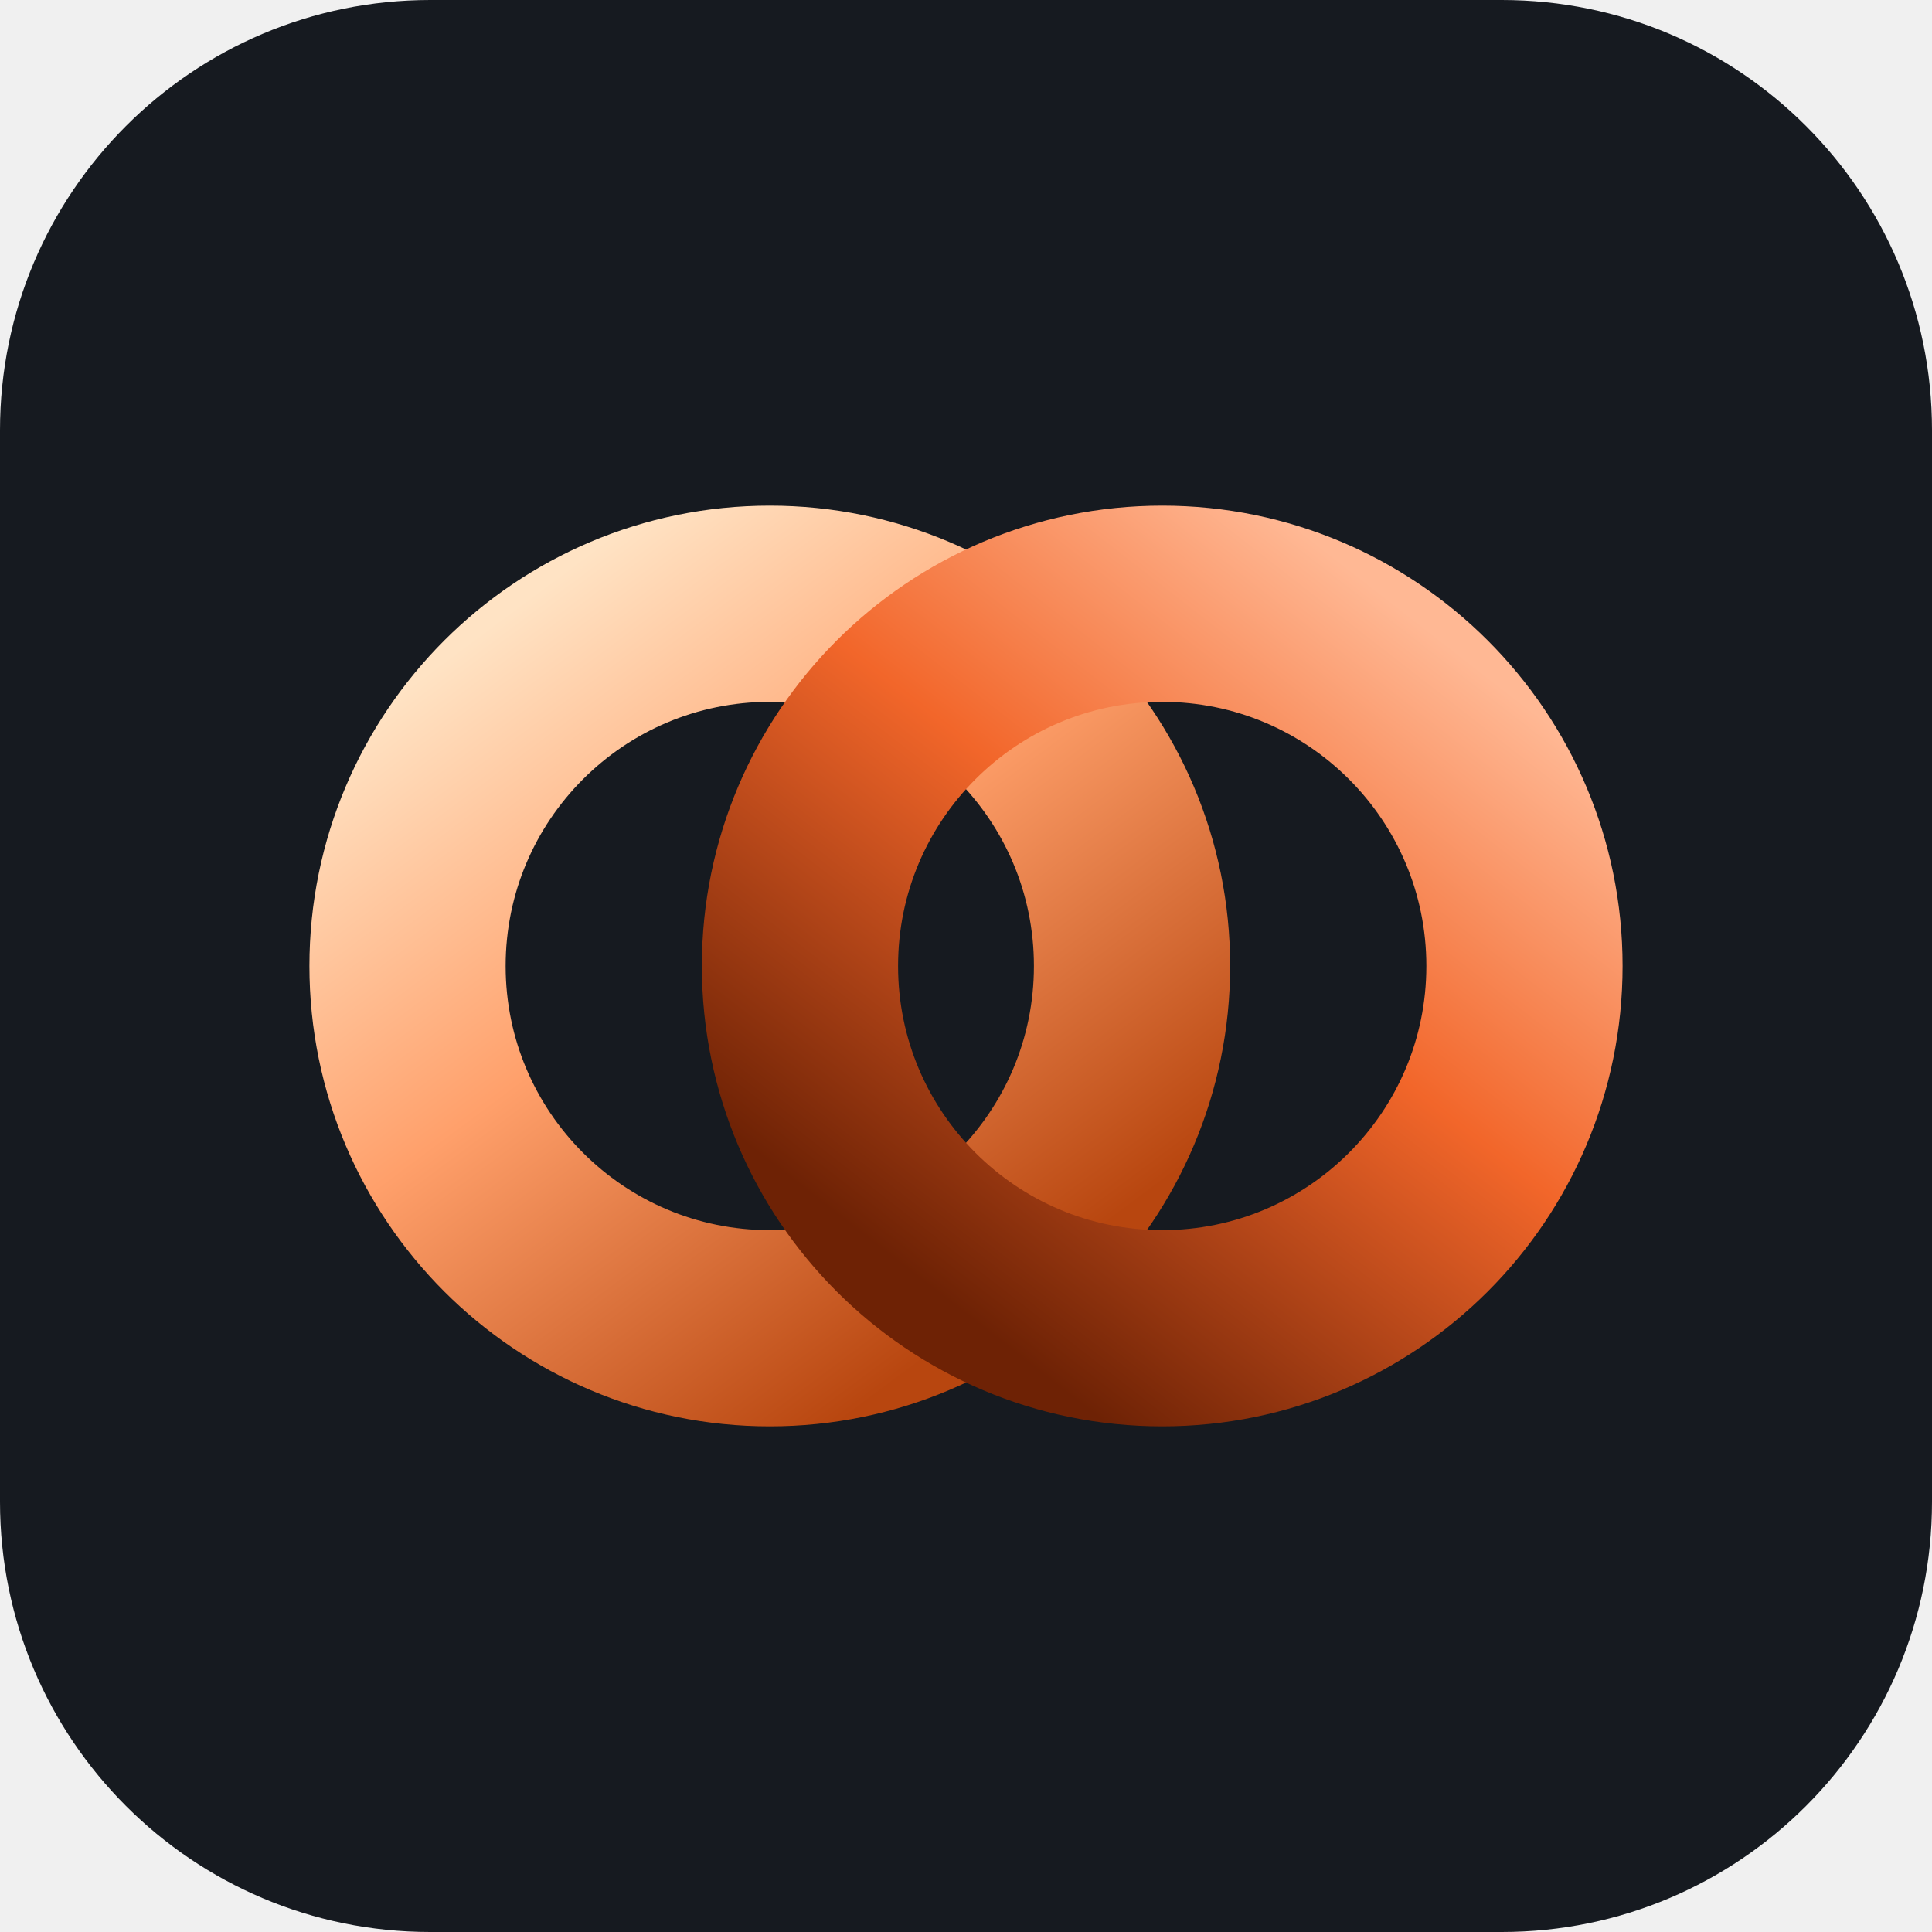
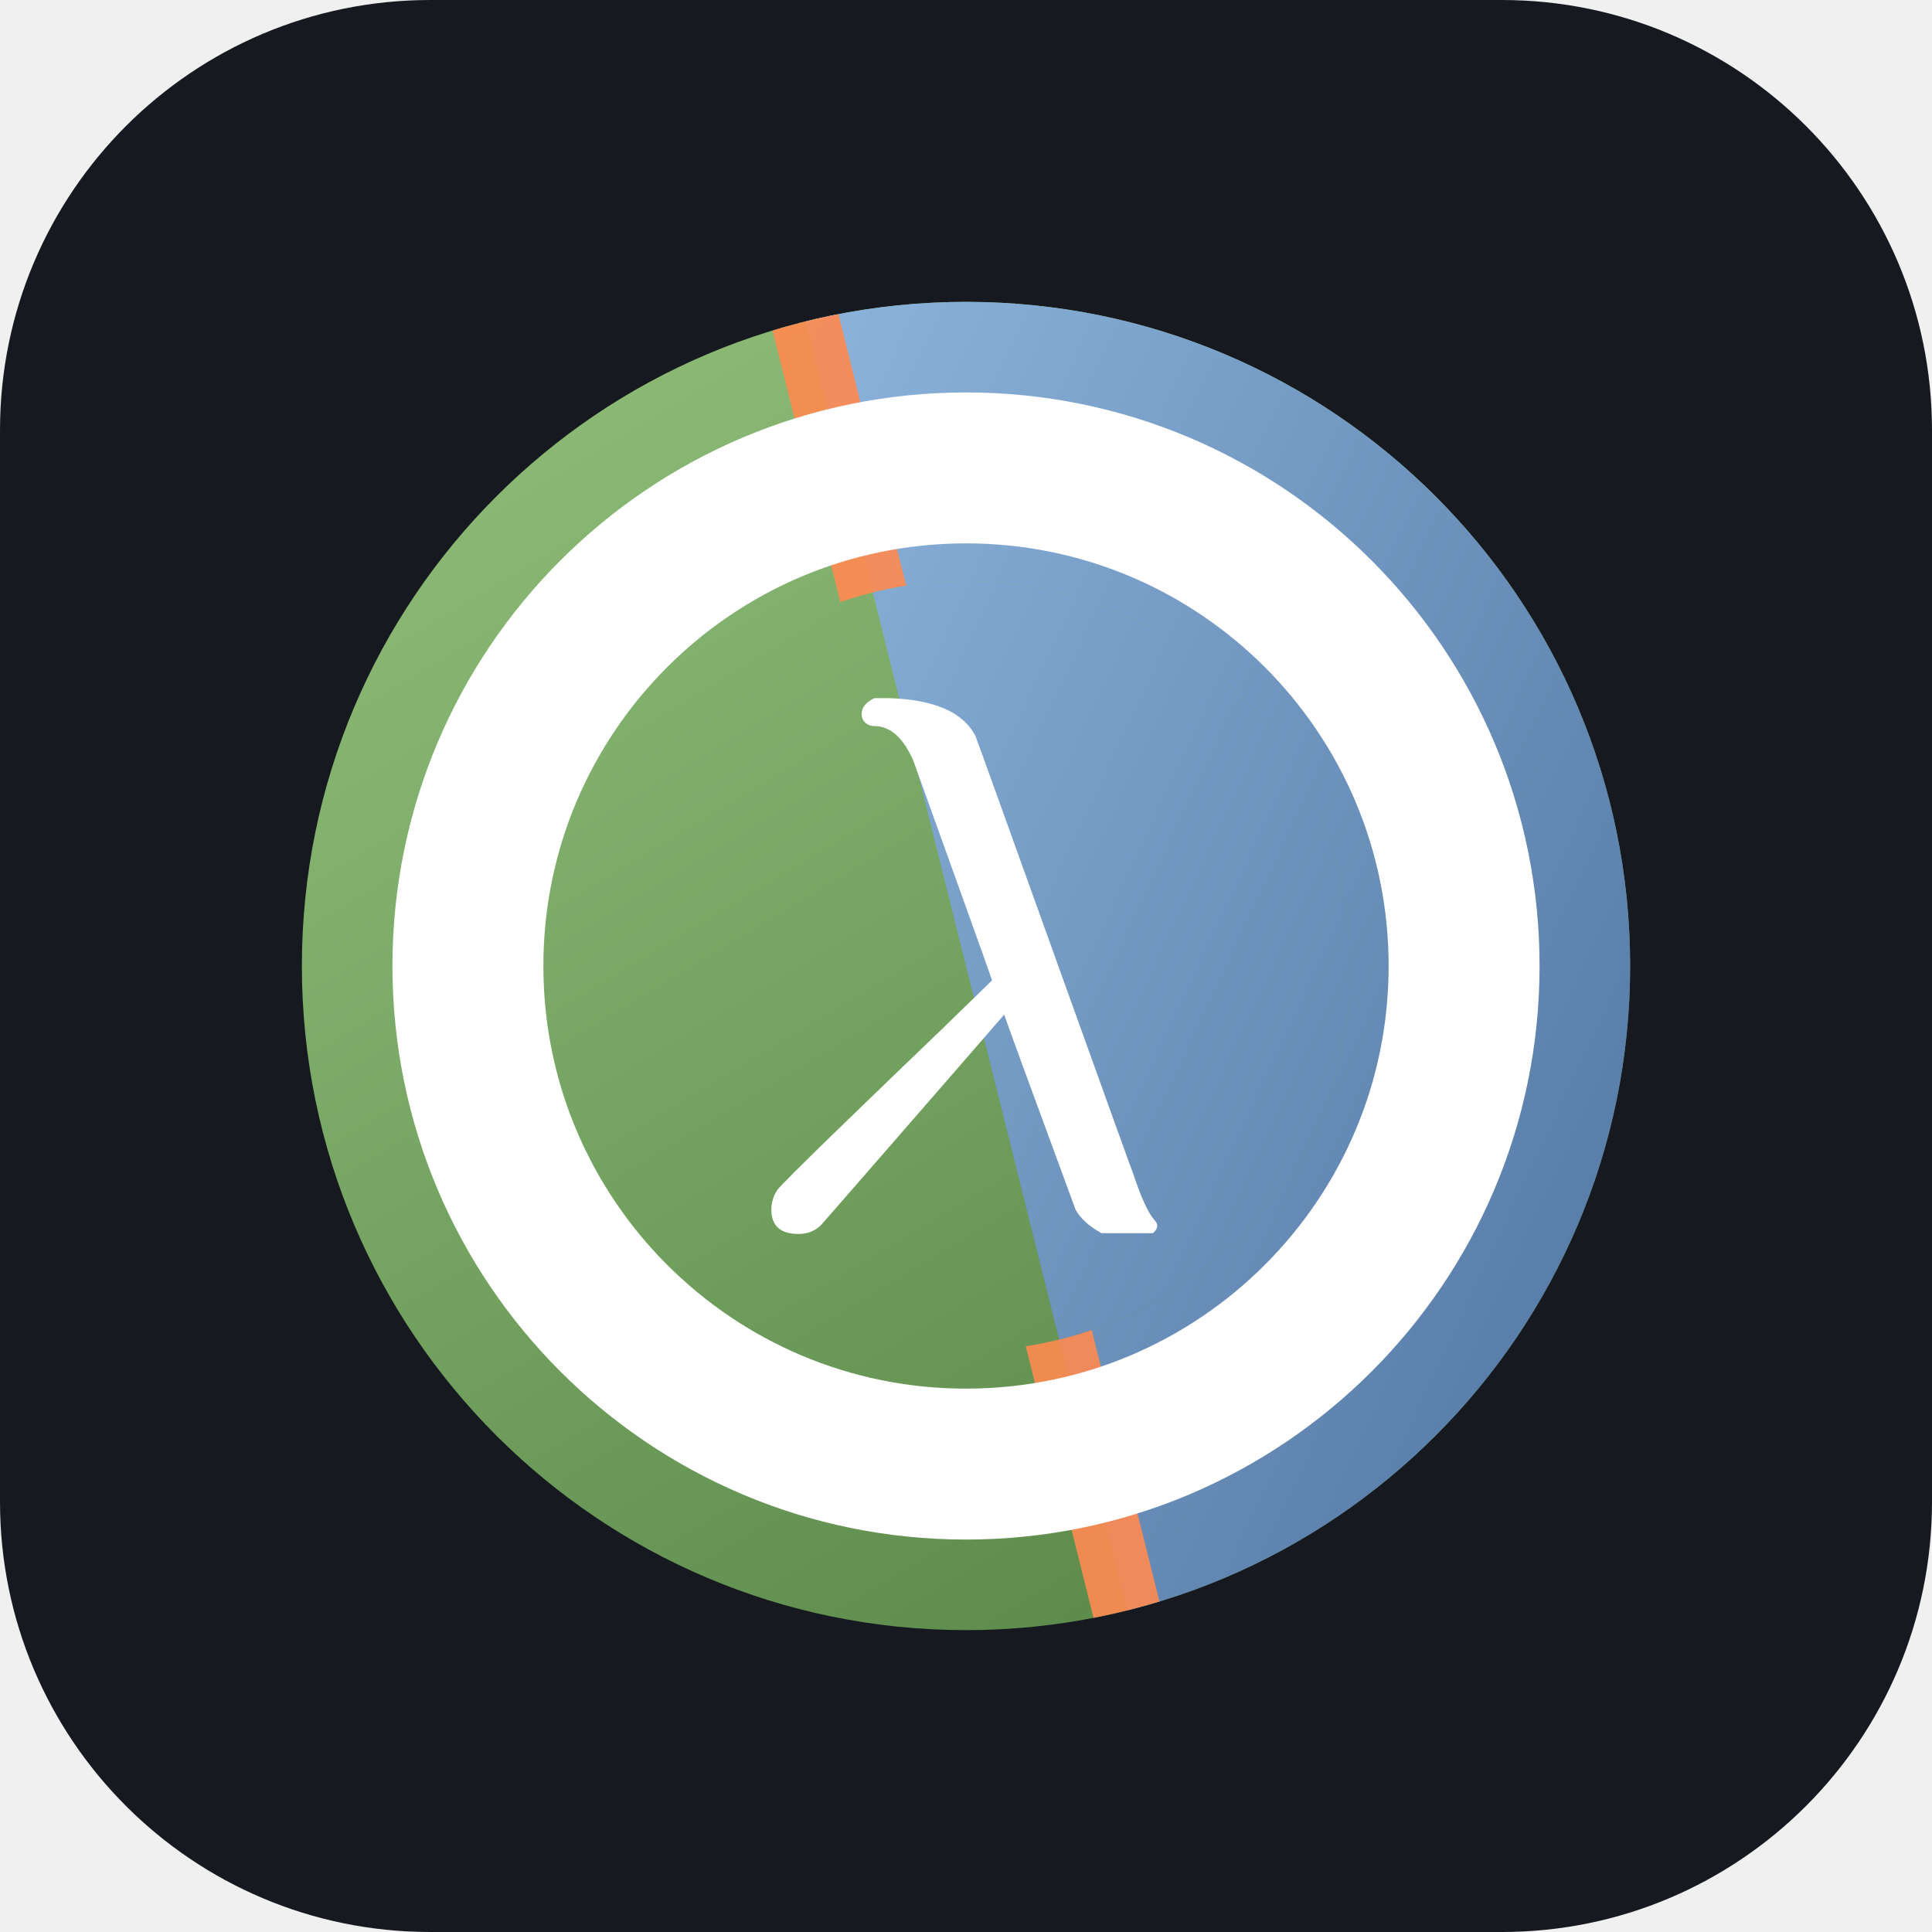
<svg xmlns="http://www.w3.org/2000/svg" viewBox="0 0 512 512">
  <defs>
-     <linearGradient id="a" x1="10%" y1="4%" x2="80%" y2="98%">
-       <stop offset="0%" stop-color="#FFE3C4" />
-       <stop offset="45%" stop-color="#FFA06B" />
-       <stop offset="100%" stop-color="#B8460F" />
+     <linearGradient id="left" x1="20%" y1="0%" x2="80%" y2="100%">
+       <stop offset="0%" stop-color="#9BC983" />
+       <stop offset="100%" stop-color="#4C7A3D" />
    </linearGradient>
-     <linearGradient id="b" x1="90%" y1="6%" x2="20%" y2="96%">
-       <stop offset="0%" stop-color="#FFB894" />
-       <stop offset="45%" stop-color="#F2662A" />
-       <stop offset="100%" stop-color="#6E2205" />
+     <linearGradient id="right" x1="20%" y1="0%" x2="80%" y2="100%">
+       <stop offset="0%" stop-color="#8FB6DE" />
+       <stop offset="100%" stop-color="#3E6390" />
    </linearGradient>
+     <clipPath id="outerClip">
+       <circle cx="256" cy="256" r="176" />
+     </clipPath>
+     <clipPath id="innerClip">
+       <circle cx="256" cy="256" r="102" />
+     </clipPath>
  </defs>
  <rect width="512" height="512" rx="114" fill="#161A20" />
-   <g fill="none" stroke-width="52">
-     <circle cx="204" cy="256" r="96" stroke="url(#a)" />
-     <circle cx="308" cy="256" r="96" stroke="url(#b)" />
+   <g clip-path="url(#outerClip)">
+     <rect x="0" y="0" width="512" height="512" fill="url(#left)" />
+     <rect x="256" y="0" width="256" height="512" fill="url(#right)" transform="rotate(-14 256 256)" />
+     <rect x="247" y="0" width="18" height="512" fill="#FF8A50" opacity="0.9" transform="rotate(-14 256 256)" />
+   </g>
+   <circle cx="256" cy="256" r="132" fill="none" stroke="#FFFFFF" stroke-width="40" />
+   <g clip-path="url(#innerClip)">
+     <rect x="0" y="0" width="512" height="512" fill="url(#left)" />
+     <rect x="256" y="0" width="256" height="512" fill="url(#right)" transform="rotate(-14 256 256)" />
+   </g>
+   <g transform="translate(54.42,54.88) scale(4.19) translate(33.53867,64.368)">
+     <path fill="#FFFFFF" d="M7.97-32.3L7.97-32.3Q7.97-32.93 8.78-33.31L8.78-33.31 9.7-33.31Q14.02-33.17 15.17-30.91L15.17-30.91Q15.22-30.82 20.16-17.06 25.1-3.31 25.15-3.22L25.15-3.22Q25.92-0.91 26.5-0.29L26.5-0.29Q26.88 0.1 26.4 0.53L26.4 0.53 23.14 0.53Q21.94-0.14 21.5-0.96L21.5-0.96Q16.99-13.2 16.99-13.3L16.99-13.3 14.11-9.98Q11.23-6.67 8.35-3.36L8.35-3.36 5.42 0Q4.85 0.58 3.98 0.58L3.98 0.58Q2.26 0.58 2.26-0.96L2.26-0.96Q2.26-1.63 2.64-2.21L2.64-2.21Q2.88-2.54 6.26-5.83 9.65-9.12 12.96-12.29L12.96-12.29 16.22-15.46Q16.22-15.5 13.82-22.18 11.42-28.85 11.23-29.38L11.23-29.38Q10.27-31.54 8.78-31.54L8.78-31.54Q8.45-31.54 8.21-31.75 7.97-31.97 7.97-32.3Z" />
  </g>
</svg>
